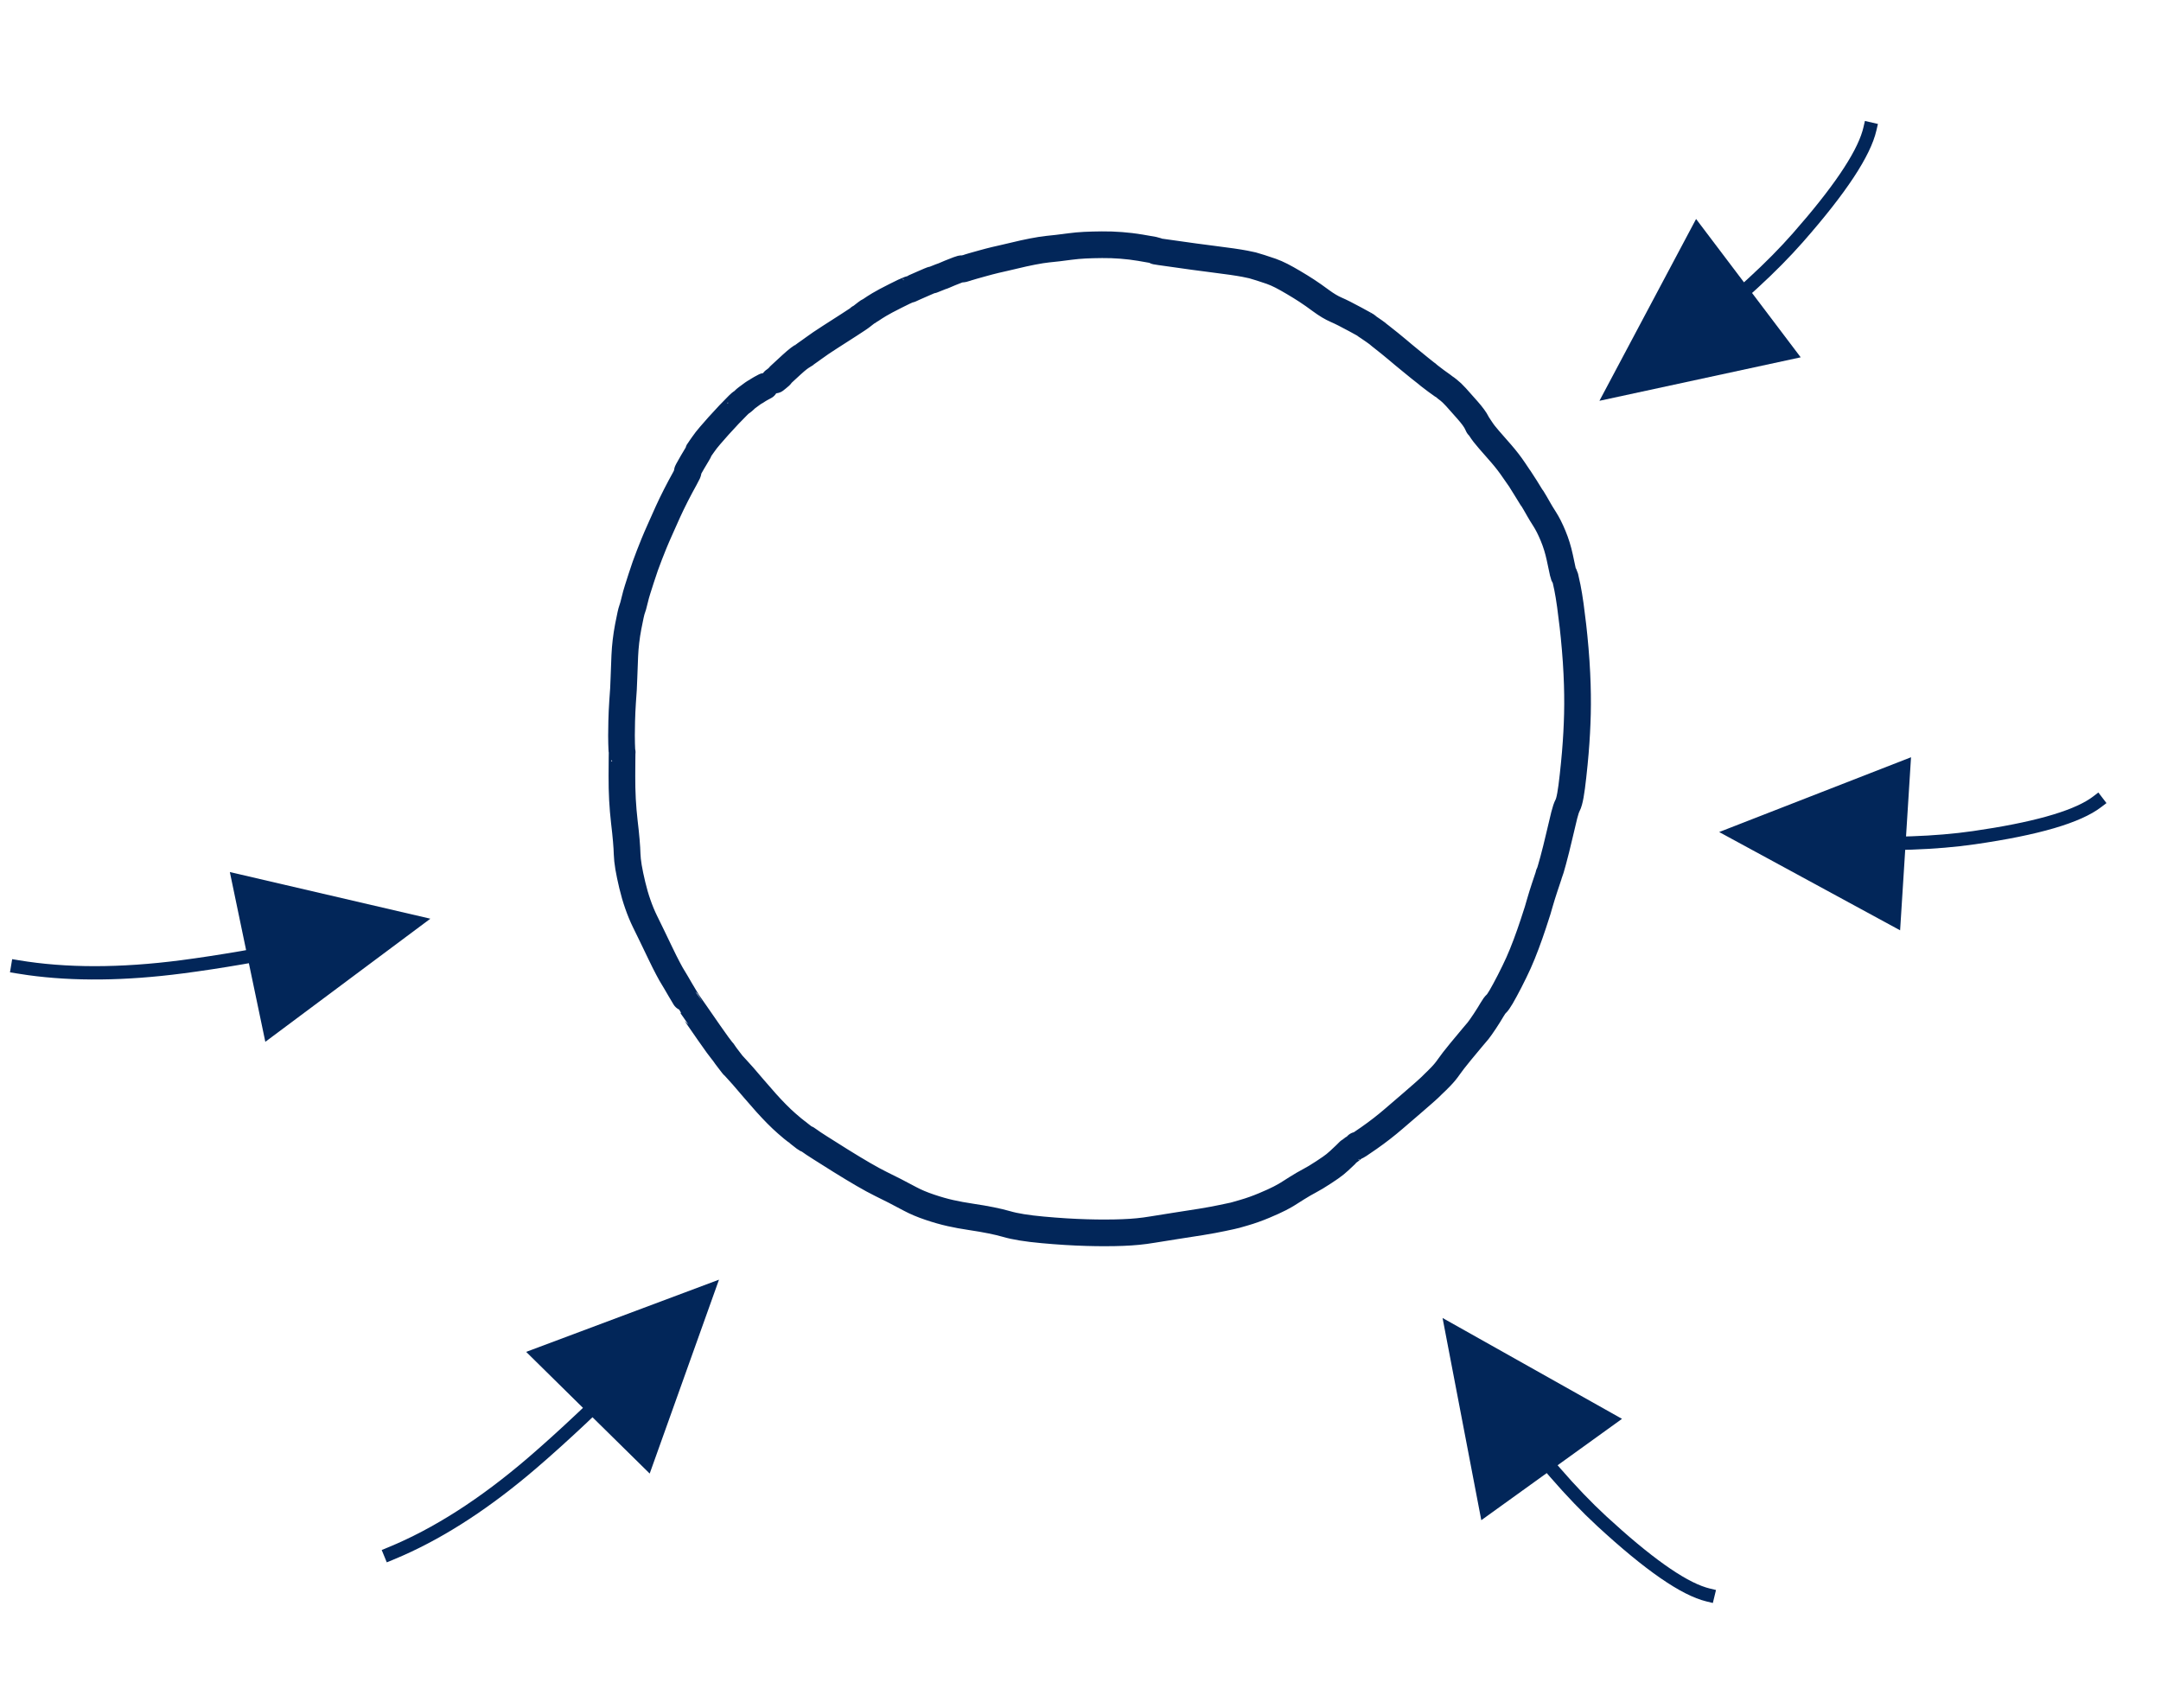
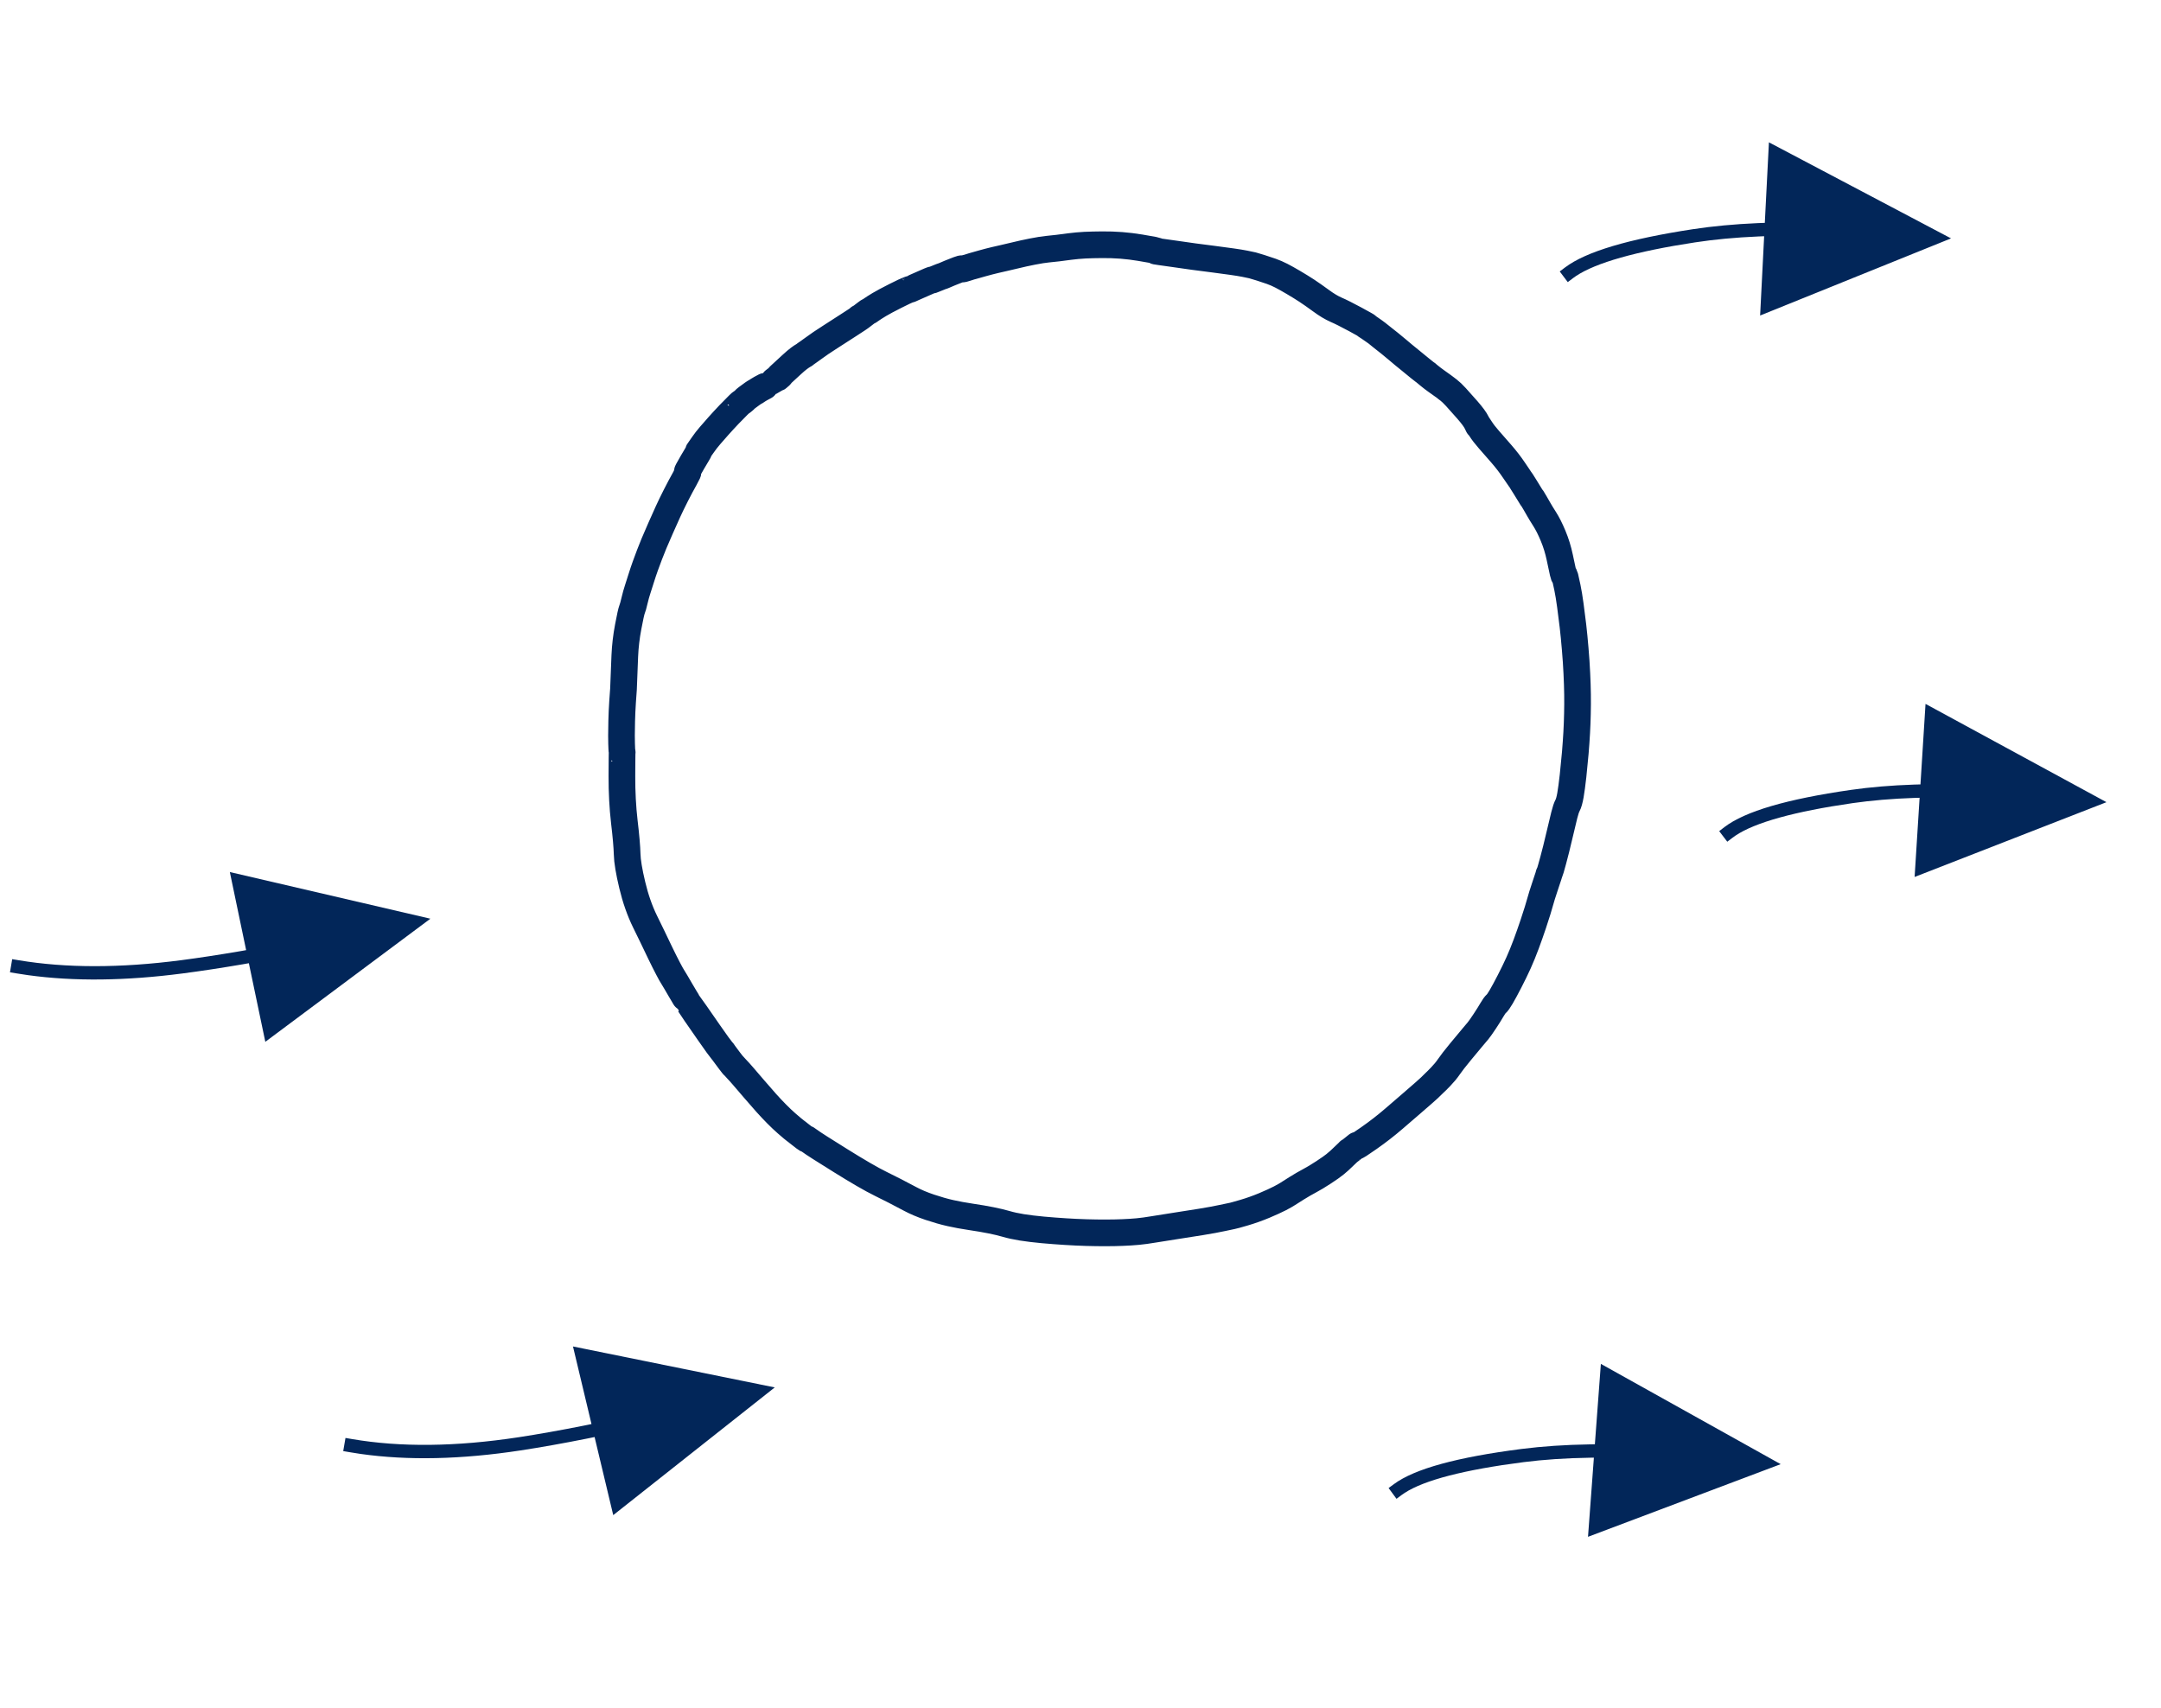
- <svg xmlns="http://www.w3.org/2000/svg" width="81" height="64" viewBox="0 0 81 64">
+ <svg xmlns="http://www.w3.org/2000/svg" width="81px" height="64px" viewBox="0 0 81 64" version="1.1">
  <defs>
-     <filter id="a43ezmj1pa" color-interpolation-filters="auto">
-       <feColorMatrix in="SourceGraphic" values="0 0 0 0 0.008 0 0 0 0 0.149 0 0 0 0 0.349 0 0 0 1 0" />
+     <filter color-interpolation-filters="auto" id="filter-1">
+       <feColorMatrix in="SourceGraphic" type="matrix" values="0 0 0 0 0.008 0 0 0 0 0.149 0 0 0 0 0.349 0 0 0 1 0" />
    </filter>
  </defs>
-   <g fill="none" fill-rule="evenodd">
-     <g>
-       <g>
-         <g>
-           <g stroke-linecap="round" stroke-linejoin="round" filter="url(#a43ezmj1pa)" transform="translate(-463, -2049) translate(44, 1872) translate(419.3741, 177.4007)">
-             <g>
-               <path stroke="#000" d="M5.373 5.308c-.122.063-.204.11-.249.139l-.099.065c-.022.015-.028.017-.018.008.01-.009-.02.01-.09.057-.07.048-.139.099-.209.154-.07.055-.1.08-.088.074.012-.006-.006.012-.055.053-.048.04-.073.059-.074.053 0-.005-.039.029-.116.102-.076.074-.191.191-.344.352-.152.16-.283.302-.392.425-.11.123-.215.244-.318.363-.103.119-.189.229-.258.33-.07.102-.114.164-.132.187-.019.023-.033.043-.042.06-.009.018-.006.02.009.008.014-.013-.005.024-.056.109-.051.084-.113.187-.183.307-.07.12-.126.218-.166.293-.04.075-.042.098-.009.071.033-.027-.003.055-.109.245s-.218.4-.336.63c-.117.231-.215.434-.295.61-.08.176-.173.385-.28.626-.108.24-.19.431-.247.571-.057.14-.113.28-.167.42-.054.139-.107.28-.158.422-.05.143-.102.296-.154.46-.05.163-.096.304-.135.423-.039.12-.077.258-.114.415-.036.157-.068.268-.094.333-.026.066-.074.281-.144.647-.069.365-.112.729-.128 1.09-.016.362-.027.641-.032.84-.005.197-.011.333-.017.408l-.033.476c-.016.243-.027.482-.033.717-.006.236-.009.418-.008.547l.004.297c.001.071.004.134.007.19.002.057.005.096.01.116.005.02.007.028.005.024-.003-.004-.005.068-.006.217-.002.15-.003.374-.004.675-.001.301.005.594.02.88.016.284.039.561.07.83.032.268.057.504.074.706.017.203.028.372.031.507.004.135.021.3.053.493.033.194.08.417.14.67.06.253.13.493.21.72.079.228.168.443.267.645.1.202.192.393.278.57l.296.615c.111.232.208.426.291.582.083.157.139.256.167.298.027.042.07.112.126.21l.163.28c.052.09.111.189.177.297.064.109.098.164.1.165.003.002.101.143.296.425.194.28.36.522.5.722.14.2.248.353.326.46.078.105.135.18.172.226.035.045.047.059.036.041l-.01-.015.004.005.042.062c.03.047.098.138.203.274.104.136.15.195.14.178-.01-.018-.003-.011.023.02.027.033.065.075.116.127.05.051.127.136.23.255.102.118.239.277.41.478.172.201.323.374.454.52.13.145.262.285.395.42.134.136.258.252.37.35l.218.187c.033.026.073.059.123.097.048.04.074.06.075.06l-.013-.012c-.01-.01.018.013.086.068l.19.148c.06.044.082.056.068.035-.013-.02.021 0 .103.061.082.061.217.152.406.271l.762.48c.32.2.607.372.859.519.25.146.47.264.655.356.185.09.36.178.525.262.164.084.354.184.568.299.215.115.463.22.744.314.281.095.54.168.774.22.235.053.493.1.774.142.282.042.533.085.753.13.22.044.41.09.57.136.16.047.354.09.581.126.227.037.488.069.782.095.294.027.578.049.851.066.274.017.537.029.79.036.252.008.491.011.718.01.227 0 .44-.004.642-.012s.388-.02.56-.037c.173-.016.366-.042.582-.078.215-.037.486-.08.813-.13.326-.049.652-.1.979-.153.326-.053.593-.103.802-.148.208-.046.332-.072.372-.079.04-.006.185-.046.435-.12.25-.072.502-.162.757-.269.254-.107.45-.196.588-.268.137-.072.235-.127.294-.165.058-.039.173-.111.344-.218.171-.107.33-.199.474-.275.145-.076.32-.181.525-.316.205-.134.348-.234.428-.3.08-.067.133-.113.16-.138l.07-.066.164-.154c.09-.085.134-.129.134-.133 0-.004-.004.001-.013.015-.009.014.003.007.034-.02.031-.029.084-.07.159-.126.074-.057.113-.089.119-.096l-.02.035c-.02.03.136-.07.466-.302.332-.232.643-.474.934-.725l.654-.562c.145-.124.3-.26.467-.406.166-.147.262-.236.289-.266.026-.03.062-.064.107-.105.045-.04.125-.12.242-.24.116-.12.217-.243.302-.367.085-.124.23-.311.434-.56.205-.25.353-.428.444-.534.092-.107.165-.194.22-.26.054-.068.138-.187.252-.358.113-.172.201-.313.265-.424.064-.11.118-.185.162-.224.043-.039.105-.126.185-.263.08-.136.184-.33.314-.58.129-.252.241-.483.337-.695.095-.212.19-.446.286-.703.096-.257.184-.507.264-.75.08-.241.136-.412.166-.511.03-.099.057-.192.081-.28.024-.086.052-.181.085-.284.033-.104.063-.2.092-.287l.087-.26.065-.195c.013-.043.017-.059.011-.048-.006.011.001-.006.022-.05.02-.045.067-.202.14-.471.073-.27.15-.577.23-.922.08-.345.141-.602.184-.772.043-.17.084-.293.124-.368.04-.075.075-.202.107-.38.032-.18.065-.422.098-.728.034-.306.062-.594.085-.864.022-.269.04-.52.052-.753.013-.233.022-.468.028-.707.005-.238.007-.48.003-.724-.003-.243-.011-.507-.025-.791-.013-.285-.034-.59-.061-.913-.028-.324-.056-.611-.085-.861-.029-.25-.062-.508-.097-.774-.037-.265-.074-.49-.111-.673-.038-.183-.066-.31-.084-.383-.019-.073-.03-.094-.035-.063-.006.03-.021-.006-.045-.111-.024-.106-.065-.298-.123-.576-.06-.278-.142-.546-.248-.801-.106-.256-.212-.465-.317-.629-.104-.163-.176-.281-.216-.354l-.142-.248c-.054-.091-.09-.152-.108-.18-.02-.029-.027-.037-.022-.025.005.011 0 .003-.017-.026-.016-.028-.088-.144-.213-.346-.127-.203-.197-.313-.21-.329-.014-.016-.09-.126-.227-.331-.138-.205-.296-.41-.472-.613s-.33-.379-.461-.527c-.131-.148-.237-.286-.318-.413-.08-.127-.11-.167-.09-.121.02.046.003.012-.051-.102-.056-.114-.17-.271-.345-.47-.174-.2-.318-.362-.431-.485-.113-.123-.206-.212-.28-.268l-.097-.074.01.006c-.003 0-.008-.005-.016-.012-.008-.008-.048-.037-.12-.087l-.244-.175c-.091-.066-.175-.13-.252-.192-.076-.063-.11-.091-.101-.085l.011.007s-.01-.008-.03-.02c-.02-.014-.104-.08-.249-.197l-.364-.297-.235-.193c-.06-.048-.136-.112-.228-.192-.092-.079-.186-.157-.284-.234l-.2-.159c-.035-.029-.088-.07-.158-.125-.07-.054-.11-.087-.122-.099-.013-.01-.05-.038-.113-.082l-.195-.134c-.067-.046-.103-.07-.106-.07-.004 0 .008.004.034.012.026.007-.117-.074-.43-.243-.313-.17-.555-.292-.727-.366-.171-.074-.358-.186-.562-.336-.203-.15-.382-.276-.537-.377-.155-.101-.32-.203-.495-.306-.174-.103-.326-.188-.455-.254s-.255-.121-.38-.166c-.123-.044-.258-.089-.403-.134-.145-.045-.245-.075-.3-.09-.056-.013-.15-.033-.284-.06-.133-.025-.292-.051-.477-.078-.184-.026-.417-.057-.698-.093l-.748-.098c-.218-.03-.442-.061-.674-.095-.232-.034-.426-.062-.583-.082-.157-.021-.21-.033-.162-.035.048-.002.022-.013-.079-.033-.1-.02-.269-.048-.504-.088-.235-.039-.472-.068-.71-.086-.24-.019-.48-.027-.722-.025-.243.002-.458.008-.644.017-.187.01-.377.026-.57.052l-.446.057c-.103.013-.228.026-.374.04-.147.015-.337.045-.571.09-.234.046-.452.094-.654.144-.203.05-.345.083-.428.1-.082.016-.188.04-.315.072l-.239.06-.25.068c-.134.036-.25.069-.35.098l-.16.048c-.009.004-.031.01-.07.022l-.135.04c-.052.014-.071.014-.056-.002.015-.016-.03-.005-.133.033-.103.038-.205.078-.305.12l-.23.098c-.054.023-.08.032-.076.028.004-.003-.003-.002-.02.006l-.166.066-.167.067c-.017.008-.021.007-.011-.004.01-.01-.02 0-.091.03l-.247.107-.31.136c-.113.05-.17.076-.17.078l.009-.005c.007-.005-.02.003-.078.023-.06.02-.223.097-.49.232-.267.134-.468.241-.601.321-.133.08-.235.145-.305.195-.07.05-.107.074-.109.072-.003-.002-.002-.003.002-.003s.007-.003.01-.01c.001-.007-.03.013-.092.06L9 2.688c-.052.04-.075.056-.069.05.005-.005 0-.005-.014 0l.02-.008c.029-.01-.11.081-.412.277l-.706.453c-.167.107-.282.182-.343.225L7.2 3.88c-.12.087-.17.123-.15.107.023-.015-.002.002-.071.051l-.086.06c.012-.007.014-.007.005.003-.01.01-.035.026-.079.05-.043.024-.1.061-.17.113-.07.052-.162.132-.28.239l-.306.282-.14.13c-.008.007.001.003.028-.011.025-.014-.006.015-.094.086-.087.071-.134.108-.14.108" transform="translate(22.92123, 8.772563)" />
+   <g id="wireframes-v0.6" stroke="none" stroke-width="1" fill="none" fill-rule="evenodd">
+     <g id="Home" transform="translate(-463, -2049)">
+       <g id="Angebote" transform="translate(44, 1872)">
+         <g id="forschungsraum-icon" transform="translate(419.6619, 177.4007)">
+           <g filter="url(#filter-1)" id="Werkstatt" stroke-linecap="round" stroke-linejoin="round">
+             <g transform="translate(1.886121, 0)">
+               <path d="M26.12,14.081 C25.999,14.144 25.916,14.19 25.872,14.219 C25.827,14.248 25.794,14.27 25.773,14.285 C25.75,14.299 25.744,14.302 25.754,14.293 C25.764,14.284 25.734,14.303 25.664,14.35 C25.595,14.397 25.525,14.448 25.455,14.503 C25.385,14.558 25.356,14.583 25.368,14.578 C25.38,14.572 25.361,14.589 25.313,14.63 C25.264,14.671 25.239,14.689 25.239,14.684 C25.238,14.678 25.199,14.712 25.123,14.786 C25.046,14.86 24.931,14.977 24.778,15.137 C24.626,15.298 24.495,15.439 24.386,15.562 C24.277,15.685 24.171,15.806 24.068,15.925 C23.966,16.044 23.88,16.154 23.81,16.256 C23.741,16.358 23.697,16.42 23.678,16.443 C23.66,16.465 23.646,16.485 23.636,16.503 C23.627,16.521 23.63,16.523 23.645,16.511 C23.659,16.498 23.64,16.534 23.589,16.619 C23.538,16.704 23.477,16.807 23.406,16.927 C23.336,17.047 23.281,17.145 23.241,17.219 C23.201,17.294 23.198,17.318 23.232,17.291 C23.265,17.264 23.228,17.345 23.123,17.535 C23.016,17.726 22.904,17.936 22.787,18.166 C22.67,18.397 22.571,18.6 22.491,18.776 C22.412,18.952 22.318,19.16 22.211,19.401 C22.104,19.642 22.022,19.833 21.964,19.973 C21.907,20.112 21.852,20.252 21.797,20.392 C21.743,20.531 21.69,20.672 21.64,20.815 C21.589,20.958 21.537,21.111 21.486,21.274 C21.434,21.437 21.389,21.579 21.351,21.698 C21.312,21.817 21.273,21.955 21.236,22.112 C21.2,22.269 21.169,22.38 21.142,22.446 C21.116,22.511 21.068,22.727 20.999,23.092 C20.929,23.458 20.887,23.821 20.871,24.183 C20.854,24.544 20.843,24.824 20.838,25.022 C20.833,25.22 20.827,25.356 20.822,25.43 C20.816,25.505 20.804,25.663 20.788,25.906 C20.772,26.149 20.761,26.388 20.755,26.624 C20.749,26.86 20.746,27.042 20.747,27.17 C20.749,27.298 20.75,27.398 20.751,27.468 C20.753,27.539 20.755,27.602 20.758,27.658 C20.76,27.715 20.764,27.753 20.769,27.773 C20.774,27.793 20.775,27.801 20.773,27.797 C20.77,27.793 20.768,27.866 20.767,28.015 C20.766,28.164 20.765,28.389 20.763,28.69 C20.762,28.991 20.769,29.284 20.784,29.569 C20.799,29.854 20.822,30.131 20.853,30.399 C20.885,30.668 20.91,30.903 20.927,31.106 C20.945,31.308 20.955,31.477 20.959,31.612 C20.962,31.748 20.979,31.912 21.012,32.106 C21.044,32.299 21.09,32.523 21.151,32.776 C21.211,33.028 21.281,33.269 21.361,33.496 C21.44,33.724 21.53,33.939 21.629,34.141 C21.728,34.343 21.82,34.533 21.907,34.711 C21.993,34.89 22.091,35.095 22.202,35.326 C22.314,35.557 22.411,35.751 22.494,35.908 C22.576,36.065 22.632,36.164 22.66,36.206 C22.688,36.247 22.73,36.318 22.787,36.416 C22.843,36.514 22.898,36.607 22.95,36.696 C23.002,36.786 23.06,36.884 23.126,36.993 C23.191,37.101 23.224,37.156 23.227,37.158 C23.229,37.16 23.327,37.301 23.522,37.582 C23.716,37.863 23.883,38.104 24.023,38.304 C24.162,38.505 24.271,38.658 24.348,38.764 C24.426,38.87 24.483,38.945 24.52,38.99 C24.556,39.036 24.568,39.049 24.556,39.032 C24.544,39.014 24.541,39.009 24.546,39.016 C24.552,39.024 24.553,39.026 24.55,39.022 C24.547,39.017 24.561,39.038 24.592,39.084 C24.623,39.13 24.69,39.221 24.795,39.357 C24.899,39.493 24.946,39.552 24.936,39.535 C24.925,39.517 24.933,39.525 24.959,39.556 C24.985,39.588 25.024,39.63 25.074,39.682 C25.125,39.734 25.202,39.819 25.304,39.937 C25.406,40.055 25.543,40.215 25.715,40.416 C25.887,40.617 26.038,40.79 26.168,40.935 C26.299,41.08 26.43,41.221 26.564,41.356 C26.698,41.491 26.821,41.608 26.934,41.706 C27.047,41.804 27.12,41.866 27.151,41.892 C27.184,41.919 27.225,41.951 27.274,41.99 C27.323,42.029 27.348,42.049 27.35,42.049 C27.351,42.05 27.346,42.046 27.336,42.037 C27.326,42.028 27.354,42.051 27.422,42.105 C27.49,42.16 27.554,42.209 27.613,42.253 C27.672,42.298 27.694,42.31 27.68,42.289 C27.667,42.268 27.701,42.288 27.783,42.35 C27.865,42.411 28.001,42.501 28.189,42.621 C28.378,42.74 28.632,42.9 28.952,43.1 C29.272,43.3 29.558,43.473 29.81,43.619 C30.061,43.765 30.28,43.884 30.465,43.975 C30.65,44.066 30.825,44.154 30.99,44.238 C31.154,44.322 31.344,44.421 31.558,44.536 C31.773,44.652 32.021,44.756 32.302,44.851 C32.584,44.945 32.842,45.019 33.076,45.071 C33.311,45.124 33.57,45.171 33.851,45.213 C34.132,45.254 34.383,45.298 34.603,45.342 C34.823,45.386 35.014,45.432 35.174,45.479 C35.334,45.526 35.527,45.568 35.754,45.605 C35.982,45.641 36.242,45.673 36.536,45.7 C36.83,45.726 37.114,45.748 37.388,45.765 C37.661,45.782 37.924,45.795 38.177,45.802 C38.429,45.809 38.669,45.813 38.896,45.812 C39.122,45.812 39.336,45.808 39.537,45.799 C39.739,45.791 39.926,45.779 40.098,45.763 C40.27,45.747 40.464,45.72 40.679,45.684 C40.894,45.648 41.165,45.605 41.492,45.555 C41.818,45.506 42.145,45.454 42.471,45.401 C42.797,45.348 43.065,45.299 43.273,45.253 C43.481,45.208 43.605,45.182 43.645,45.175 C43.685,45.168 43.83,45.128 44.08,45.055 C44.33,44.982 44.583,44.892 44.838,44.786 C45.092,44.679 45.287,44.589 45.425,44.518 C45.562,44.446 45.66,44.391 45.719,44.352 C45.777,44.314 45.892,44.241 46.063,44.134 C46.235,44.027 46.393,43.936 46.537,43.86 C46.682,43.784 46.857,43.678 47.063,43.544 C47.267,43.41 47.41,43.309 47.49,43.243 C47.57,43.176 47.624,43.13 47.651,43.106 C47.677,43.08 47.701,43.059 47.721,43.04 C47.741,43.022 47.795,42.97 47.884,42.885 C47.974,42.801 48.018,42.757 48.018,42.753 C48.018,42.749 48.014,42.754 48.005,42.768 C47.997,42.782 48.008,42.775 48.039,42.747 C48.071,42.719 48.123,42.677 48.198,42.621 C48.272,42.565 48.312,42.533 48.317,42.525 C48.322,42.517 48.315,42.529 48.296,42.56 C48.277,42.591 48.433,42.491 48.764,42.259 C49.095,42.027 49.407,41.785 49.698,41.534 C49.989,41.282 50.207,41.095 50.351,40.971 C50.496,40.847 50.652,40.712 50.818,40.565 C50.984,40.418 51.081,40.33 51.107,40.3 C51.134,40.27 51.169,40.235 51.214,40.195 C51.259,40.155 51.34,40.075 51.456,39.954 C51.572,39.834 51.673,39.712 51.758,39.588 C51.843,39.463 51.988,39.276 52.193,39.027 C52.397,38.778 52.545,38.6 52.637,38.493 C52.728,38.387 52.801,38.3 52.856,38.233 C52.911,38.165 52.995,38.046 53.108,37.875 C53.221,37.704 53.309,37.563 53.373,37.452 C53.437,37.341 53.491,37.266 53.535,37.227 C53.579,37.189 53.64,37.101 53.72,36.965 C53.8,36.828 53.905,36.635 54.034,36.384 C54.163,36.133 54.276,35.902 54.371,35.69 C54.467,35.478 54.562,35.243 54.658,34.986 C54.753,34.729 54.841,34.48 54.922,34.237 C55.002,33.995 55.057,33.825 55.087,33.726 C55.117,33.627 55.144,33.533 55.169,33.446 C55.193,33.359 55.221,33.264 55.253,33.161 C55.286,33.058 55.317,32.962 55.346,32.875 C55.375,32.787 55.404,32.7 55.432,32.614 C55.461,32.528 55.482,32.463 55.497,32.42 C55.511,32.377 55.515,32.361 55.509,32.372 C55.502,32.383 55.51,32.366 55.531,32.321 C55.551,32.277 55.597,32.12 55.67,31.85 C55.743,31.58 55.82,31.273 55.9,30.928 C55.98,30.583 56.041,30.326 56.085,30.156 C56.127,29.986 56.168,29.864 56.208,29.789 C56.248,29.714 56.284,29.587 56.316,29.408 C56.347,29.229 56.38,28.987 56.414,28.68 C56.447,28.374 56.475,28.086 56.498,27.817 C56.52,27.548 56.538,27.297 56.551,27.064 C56.564,26.831 56.573,26.595 56.578,26.357 C56.584,26.118 56.585,25.877 56.582,25.633 C56.579,25.389 56.57,25.125 56.556,24.841 C56.543,24.557 56.523,24.252 56.495,23.928 C56.468,23.604 56.44,23.317 56.411,23.067 C56.381,22.817 56.349,22.56 56.313,22.294 C56.277,22.028 56.24,21.804 56.202,21.621 C56.165,21.438 56.137,21.31 56.118,21.238 C56.1,21.165 56.088,21.144 56.083,21.175 C56.077,21.205 56.062,21.168 56.038,21.063 C56.014,20.958 55.973,20.766 55.915,20.488 C55.856,20.209 55.774,19.942 55.667,19.686 C55.561,19.431 55.455,19.221 55.351,19.058 C55.247,18.895 55.175,18.776 55.134,18.703 C55.093,18.63 55.046,18.548 54.992,18.456 C54.938,18.364 54.902,18.304 54.884,18.275 C54.865,18.247 54.857,18.239 54.862,18.25 C54.867,18.262 54.862,18.253 54.845,18.225 C54.829,18.196 54.758,18.081 54.632,17.878 C54.506,17.675 54.436,17.566 54.422,17.55 C54.409,17.534 54.333,17.423 54.195,17.218 C54.057,17.013 53.9,16.809 53.723,16.606 C53.547,16.402 53.393,16.227 53.262,16.079 C53.131,15.931 53.025,15.793 52.944,15.666 C52.863,15.538 52.834,15.498 52.854,15.544 C52.875,15.591 52.858,15.557 52.803,15.442 C52.748,15.328 52.633,15.172 52.459,14.972 C52.284,14.772 52.14,14.611 52.027,14.487 C51.914,14.364 51.821,14.275 51.748,14.22 C51.674,14.165 51.642,14.14 51.65,14.145 C51.659,14.151 51.662,14.153 51.659,14.152 C51.658,14.151 51.653,14.147 51.644,14.139 C51.636,14.132 51.596,14.103 51.525,14.052 C51.454,14.002 51.372,13.944 51.281,13.878 C51.189,13.812 51.105,13.748 51.029,13.685 C50.952,13.623 50.919,13.594 50.927,13.601 C50.935,13.607 50.939,13.609 50.939,13.608 C50.938,13.607 50.928,13.6 50.908,13.587 C50.888,13.574 50.805,13.508 50.659,13.39 C50.514,13.272 50.393,13.173 50.296,13.093 C50.199,13.013 50.12,12.949 50.06,12.901 C50,12.852 49.924,12.788 49.832,12.709 C49.741,12.63 49.646,12.551 49.548,12.474 C49.451,12.397 49.384,12.345 49.348,12.316 C49.313,12.287 49.261,12.245 49.191,12.191 C49.121,12.136 49.08,12.103 49.068,12.092 C49.055,12.081 49.018,12.053 48.956,12.01 C48.893,11.967 48.828,11.922 48.761,11.875 C48.693,11.829 48.657,11.806 48.654,11.806 C48.651,11.806 48.662,11.81 48.689,11.817 C48.715,11.825 48.571,11.744 48.259,11.574 C47.946,11.405 47.703,11.283 47.531,11.209 C47.36,11.134 47.173,11.022 46.97,10.872 C46.766,10.723 46.587,10.597 46.432,10.495 C46.277,10.394 46.112,10.292 45.937,10.189 C45.763,10.086 45.611,10.002 45.483,9.935 C45.354,9.869 45.227,9.814 45.103,9.77 C44.979,9.726 44.845,9.681 44.7,9.636 C44.555,9.59 44.454,9.561 44.399,9.546 C44.343,9.532 44.249,9.512 44.115,9.486 C43.982,9.46 43.823,9.434 43.639,9.408 C43.454,9.381 43.222,9.35 42.941,9.314 C42.66,9.278 42.41,9.246 42.192,9.217 C41.975,9.187 41.75,9.155 41.518,9.121 C41.286,9.087 41.092,9.06 40.935,9.039 C40.779,9.019 40.725,9.007 40.773,9.005 C40.821,9.002 40.795,8.991 40.694,8.972 C40.593,8.952 40.426,8.923 40.19,8.884 C39.955,8.845 39.719,8.816 39.48,8.797 C39.241,8.779 39,8.771 38.758,8.773 C38.515,8.775 38.3,8.78 38.114,8.789 C37.928,8.799 37.738,8.816 37.544,8.841 C37.35,8.867 37.202,8.886 37.099,8.899 C36.996,8.911 36.871,8.925 36.724,8.939 C36.578,8.953 36.387,8.983 36.153,9.029 C35.92,9.075 35.702,9.123 35.499,9.173 C35.296,9.223 35.154,9.256 35.072,9.273 C34.989,9.289 34.884,9.313 34.757,9.345 C34.63,9.376 34.55,9.396 34.518,9.404 C34.485,9.413 34.401,9.436 34.267,9.472 C34.133,9.509 34.017,9.542 33.917,9.571 C33.817,9.6 33.764,9.616 33.757,9.619 C33.749,9.622 33.726,9.629 33.688,9.64 C33.65,9.651 33.605,9.665 33.553,9.68 C33.5,9.695 33.481,9.694 33.496,9.678 C33.511,9.662 33.467,9.673 33.364,9.711 C33.26,9.75 33.158,9.79 33.058,9.832 C32.958,9.875 32.881,9.907 32.828,9.93 C32.774,9.952 32.749,9.962 32.752,9.958 C32.756,9.954 32.749,9.956 32.732,9.963 C32.715,9.97 32.659,9.993 32.566,10.03 C32.473,10.067 32.417,10.089 32.4,10.097 C32.382,10.105 32.378,10.103 32.388,10.093 C32.398,10.082 32.368,10.092 32.297,10.122 C32.226,10.153 32.144,10.189 32.05,10.23 C31.957,10.271 31.853,10.316 31.741,10.366 C31.627,10.416 31.57,10.442 31.57,10.443 C31.569,10.445 31.572,10.443 31.579,10.439 C31.586,10.434 31.56,10.441 31.501,10.462 C31.442,10.482 31.278,10.559 31.011,10.693 C30.744,10.828 30.544,10.935 30.41,11.015 C30.277,11.095 30.175,11.16 30.106,11.209 C30.035,11.26 29.999,11.284 29.996,11.282 C29.993,11.28 29.994,11.279 29.998,11.279 C30.002,11.279 30.005,11.276 30.008,11.269 C30.01,11.261 29.979,11.282 29.917,11.329 C29.854,11.377 29.797,11.421 29.746,11.46 C29.695,11.499 29.672,11.516 29.677,11.51 C29.682,11.504 29.678,11.504 29.663,11.51 C29.649,11.515 29.656,11.513 29.684,11.502 C29.712,11.491 29.574,11.583 29.271,11.778 C28.968,11.974 28.733,12.125 28.566,12.232 C28.398,12.339 28.284,12.414 28.222,12.457 C28.16,12.5 28.069,12.565 27.947,12.652 C27.827,12.738 27.777,12.774 27.798,12.759 C27.82,12.744 27.796,12.761 27.726,12.81 C27.656,12.858 27.627,12.879 27.64,12.87 C27.653,12.862 27.654,12.863 27.645,12.873 C27.636,12.882 27.61,12.899 27.566,12.922 C27.523,12.946 27.466,12.984 27.397,13.036 C27.327,13.088 27.234,13.167 27.117,13.275 C27,13.382 26.898,13.476 26.811,13.557 C26.723,13.637 26.676,13.681 26.669,13.687 C26.662,13.693 26.672,13.689 26.698,13.675 C26.724,13.661 26.693,13.69 26.605,13.762 C26.517,13.833 26.47,13.869 26.464,13.87" id="STROKE_4053a4dc-1207-47fe-bb8f-beee4af7585d" stroke="#000000" />
            </g>
          </g>
-           <path fill="#022659" fill-rule="nonzero" d="M8.24 32.287l7.517 1.749-6.186 4.614-.617-2.946-.219.039c-.813.14-1.566.254-2.259.344-2.149.28-4.084.302-5.804.064l-.425-.065L0 36.045l.082-.493.247.041c1.773.296 3.8.296 6.083-.001.686-.09 1.432-.204 2.239-.342l.2-.036-.61-2.927z" transform="translate(-463, -2049) translate(44, 1872) translate(419.3741, 177.4007)" />
-           <path fill="#022659" fill-rule="nonzero" d="M21.102 50.07l7.564 1.535-6.054 4.787-.7-2.927-.289.06c-.9.179-1.728.326-2.487.442-2.224.339-4.221.383-5.994.13l-.405-.063-.246-.042.084-.493.247.042c1.814.311 3.894.289 6.239-.068.75-.115 1.572-.261 2.465-.44l.27-.055-.694-2.908z" transform="translate(-463, -2049) translate(44, 1872) translate(419.3741, 177.4007) translate(20.57834, 53.23063) rotate(-32) translate(-20.57834, -53.23063)" />
-           <path fill="#022659" fill-rule="nonzero" d="M58.63 51.723l6.74 3.76-7.22 2.722.219-2.967-.146.002c-.907.014-1.74.07-2.497.167-2.222.286-3.71.674-4.444 1.149l-.11.075-.201.149-.297-.403.201-.148c.78-.575 2.367-1.007 4.787-1.318.777-.1 1.627-.156 2.552-.171l.192-.003.224-3.014z" transform="translate(-463, -2049) translate(44, 1872) translate(419.3741, 177.4007) translate(58.02237, 54.96415) rotate(-130) translate(-58.02237, -54.96415)" />
-           <path fill="#022659" fill-rule="nonzero" d="M71.8 27.984l6.782 3.684-7.191 2.803.187-2.968-.198.005c-.834.029-1.604.094-2.308.195-2.194.316-3.665.728-4.395 1.218l-.11.078-.198.151-.304-.397.2-.152c.774-.592 2.346-1.049 4.736-1.393.722-.104 1.51-.17 2.361-.2l.247-.006.191-3.018z" transform="translate(-463, -2049) translate(44, 1872) translate(419.3741, 177.4007) translate(71.32355, 31.22759) rotate(180) translate(-71.32355, -31.22759)" />
-           <path fill="#022659" fill-rule="nonzero" d="M65.93 6.934l6.826 3.6-7.156 2.892.151-2.972-.22.009c-.857.037-1.648.111-2.372.222-2.222.338-3.713.764-4.458 1.26l-.111.078-.2.15-.301-.399.2-.15c.787-.594 2.378-1.065 4.794-1.434.742-.113 1.55-.189 2.426-.227l.267-.01.153-3.019z" transform="translate(-463, -2049) translate(44, 1872) translate(419.3741, 177.4007) translate(65.42233, 10.18009) rotate(140) translate(-65.42233, -10.18009)" />
+           <path id="Line" d="M7.953,32.287 L15.47,34.036 L9.283,38.65 L8.666,35.704 L8.447,35.743 C7.634,35.882 6.881,35.997 6.188,36.087 C4.039,36.368 2.105,36.389 0.384,36.151 L-0.041,36.086 L-0.288,36.045 L-0.205,35.552 L0.041,35.593 C1.814,35.889 3.842,35.889 6.124,35.592 C6.81,35.502 7.556,35.388 8.363,35.25 L8.564,35.214 L7.953,32.287 Z" fill="#022659" fill-rule="nonzero" />
+           <path id="Line-Copy" d="M20.815,50.07 L28.378,51.605 L22.324,56.392 L21.625,53.465 L21.335,53.524 C20.436,53.704 19.607,53.851 18.848,53.967 C16.625,54.306 14.627,54.35 12.855,54.098 L12.45,54.034 L12.203,53.992 L12.288,53.499 L12.534,53.541 C14.349,53.852 16.428,53.83 18.773,53.473 C19.524,53.358 20.346,53.212 21.238,53.034 L21.509,52.978 L20.815,50.07 Z" fill="#022659" fill-rule="nonzero" />
+           <path id="Line-Copy-2" d="M59.343,50.723 L66.083,54.482 L58.861,57.205 L59.081,54.238 L58.936,54.24 C58.028,54.254 57.196,54.31 56.438,54.407 C54.216,54.693 52.728,55.081 51.994,55.556 L51.884,55.631 L51.683,55.78 L51.386,55.377 L51.587,55.229 C52.366,54.654 53.955,54.222 56.374,53.911 C57.151,53.812 58.002,53.755 58.927,53.74 L59.118,53.737 L59.343,50.723 Z" fill="#022659" fill-rule="nonzero" />
+           <path id="Line-Copy-3" d="M71.512,25.984 L78.294,29.668 L71.103,32.471 L71.29,29.503 L71.093,29.508 C70.258,29.537 69.489,29.602 68.784,29.703 C66.59,30.019 65.119,30.431 64.389,30.921 L64.28,30.999 L64.081,31.15 L63.778,30.753 L63.976,30.601 C64.751,30.009 66.323,29.552 68.713,29.208 C69.436,29.104 70.223,29.038 71.074,29.009 L71.322,29.002 L71.512,25.984 Z" fill="#022659" fill-rule="nonzero" />
+           <path id="Line-Copy-4" d="M65.642,4.934 L72.468,8.535 L65.312,11.426 L65.463,8.454 L65.244,8.463 C64.386,8.5 63.595,8.574 62.871,8.685 C60.65,9.023 59.158,9.449 58.413,9.944 L58.302,10.023 L58.102,10.174 L57.801,9.774 L58.001,9.624 C58.788,9.03 60.379,8.559 62.796,8.19 C63.538,8.077 64.346,8.001 65.221,7.963 L65.488,7.953 L65.642,4.934 Z" fill="#022659" fill-rule="nonzero" />
        </g>
      </g>
    </g>
  </g>
</svg>
